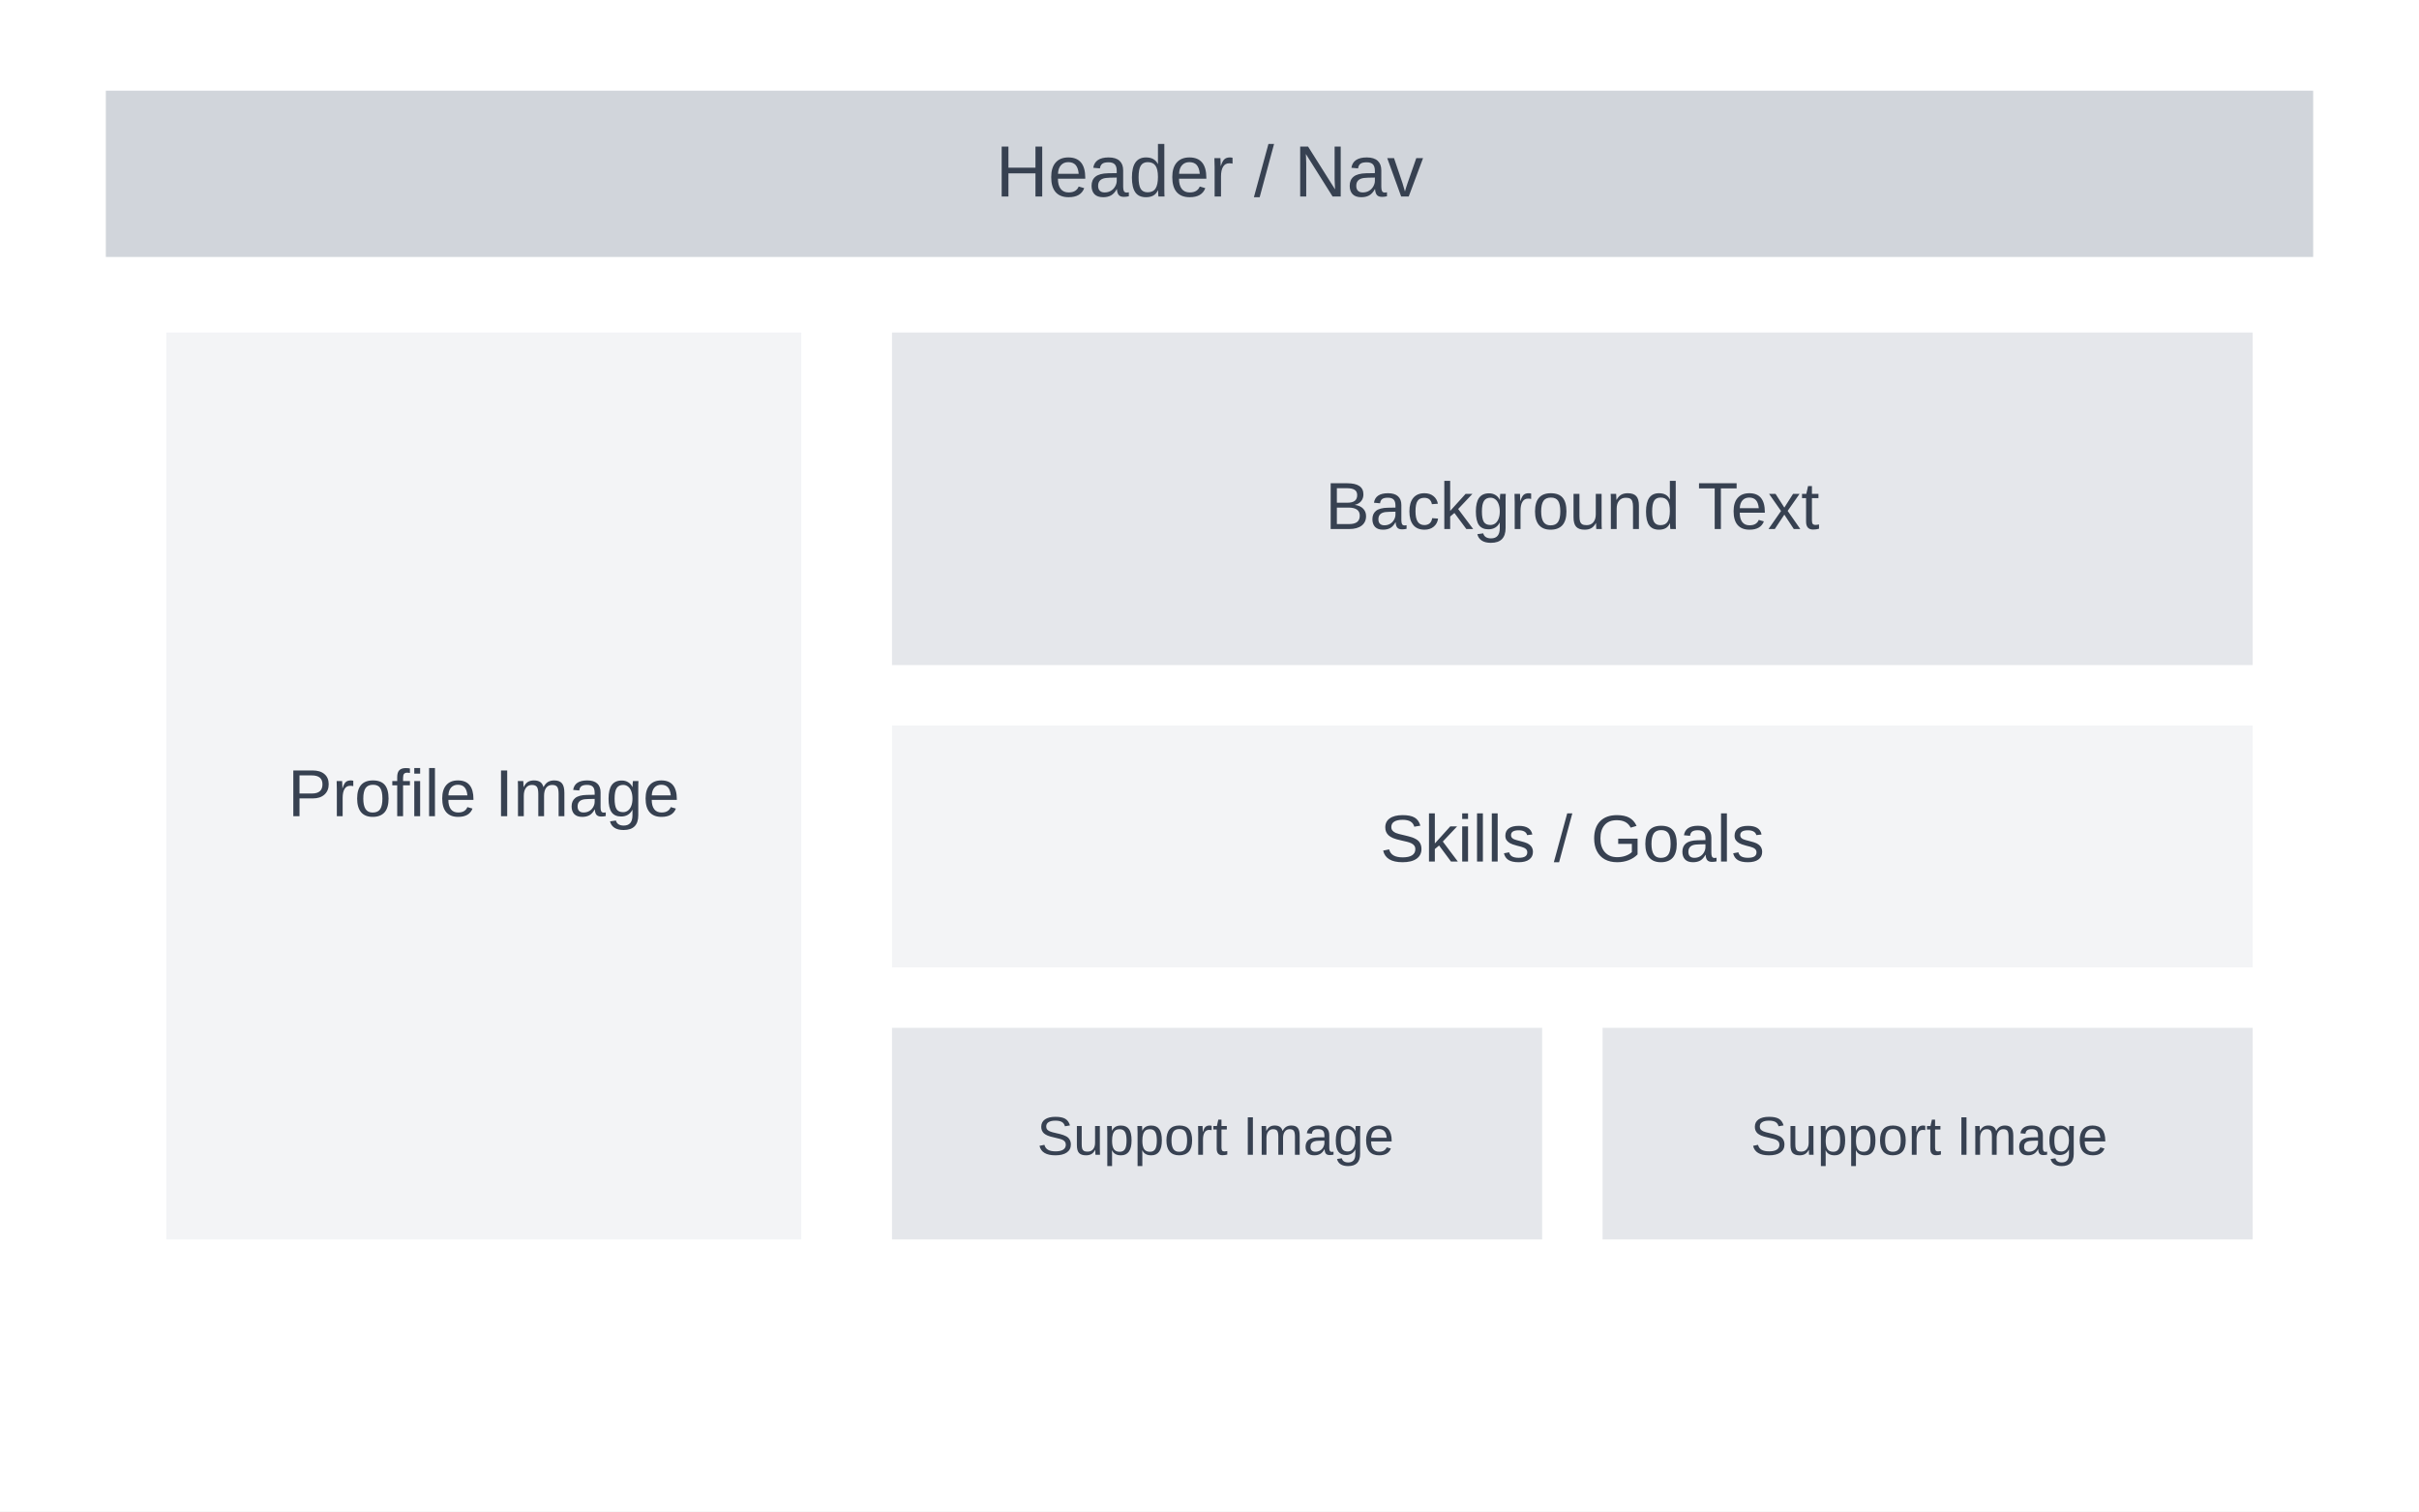
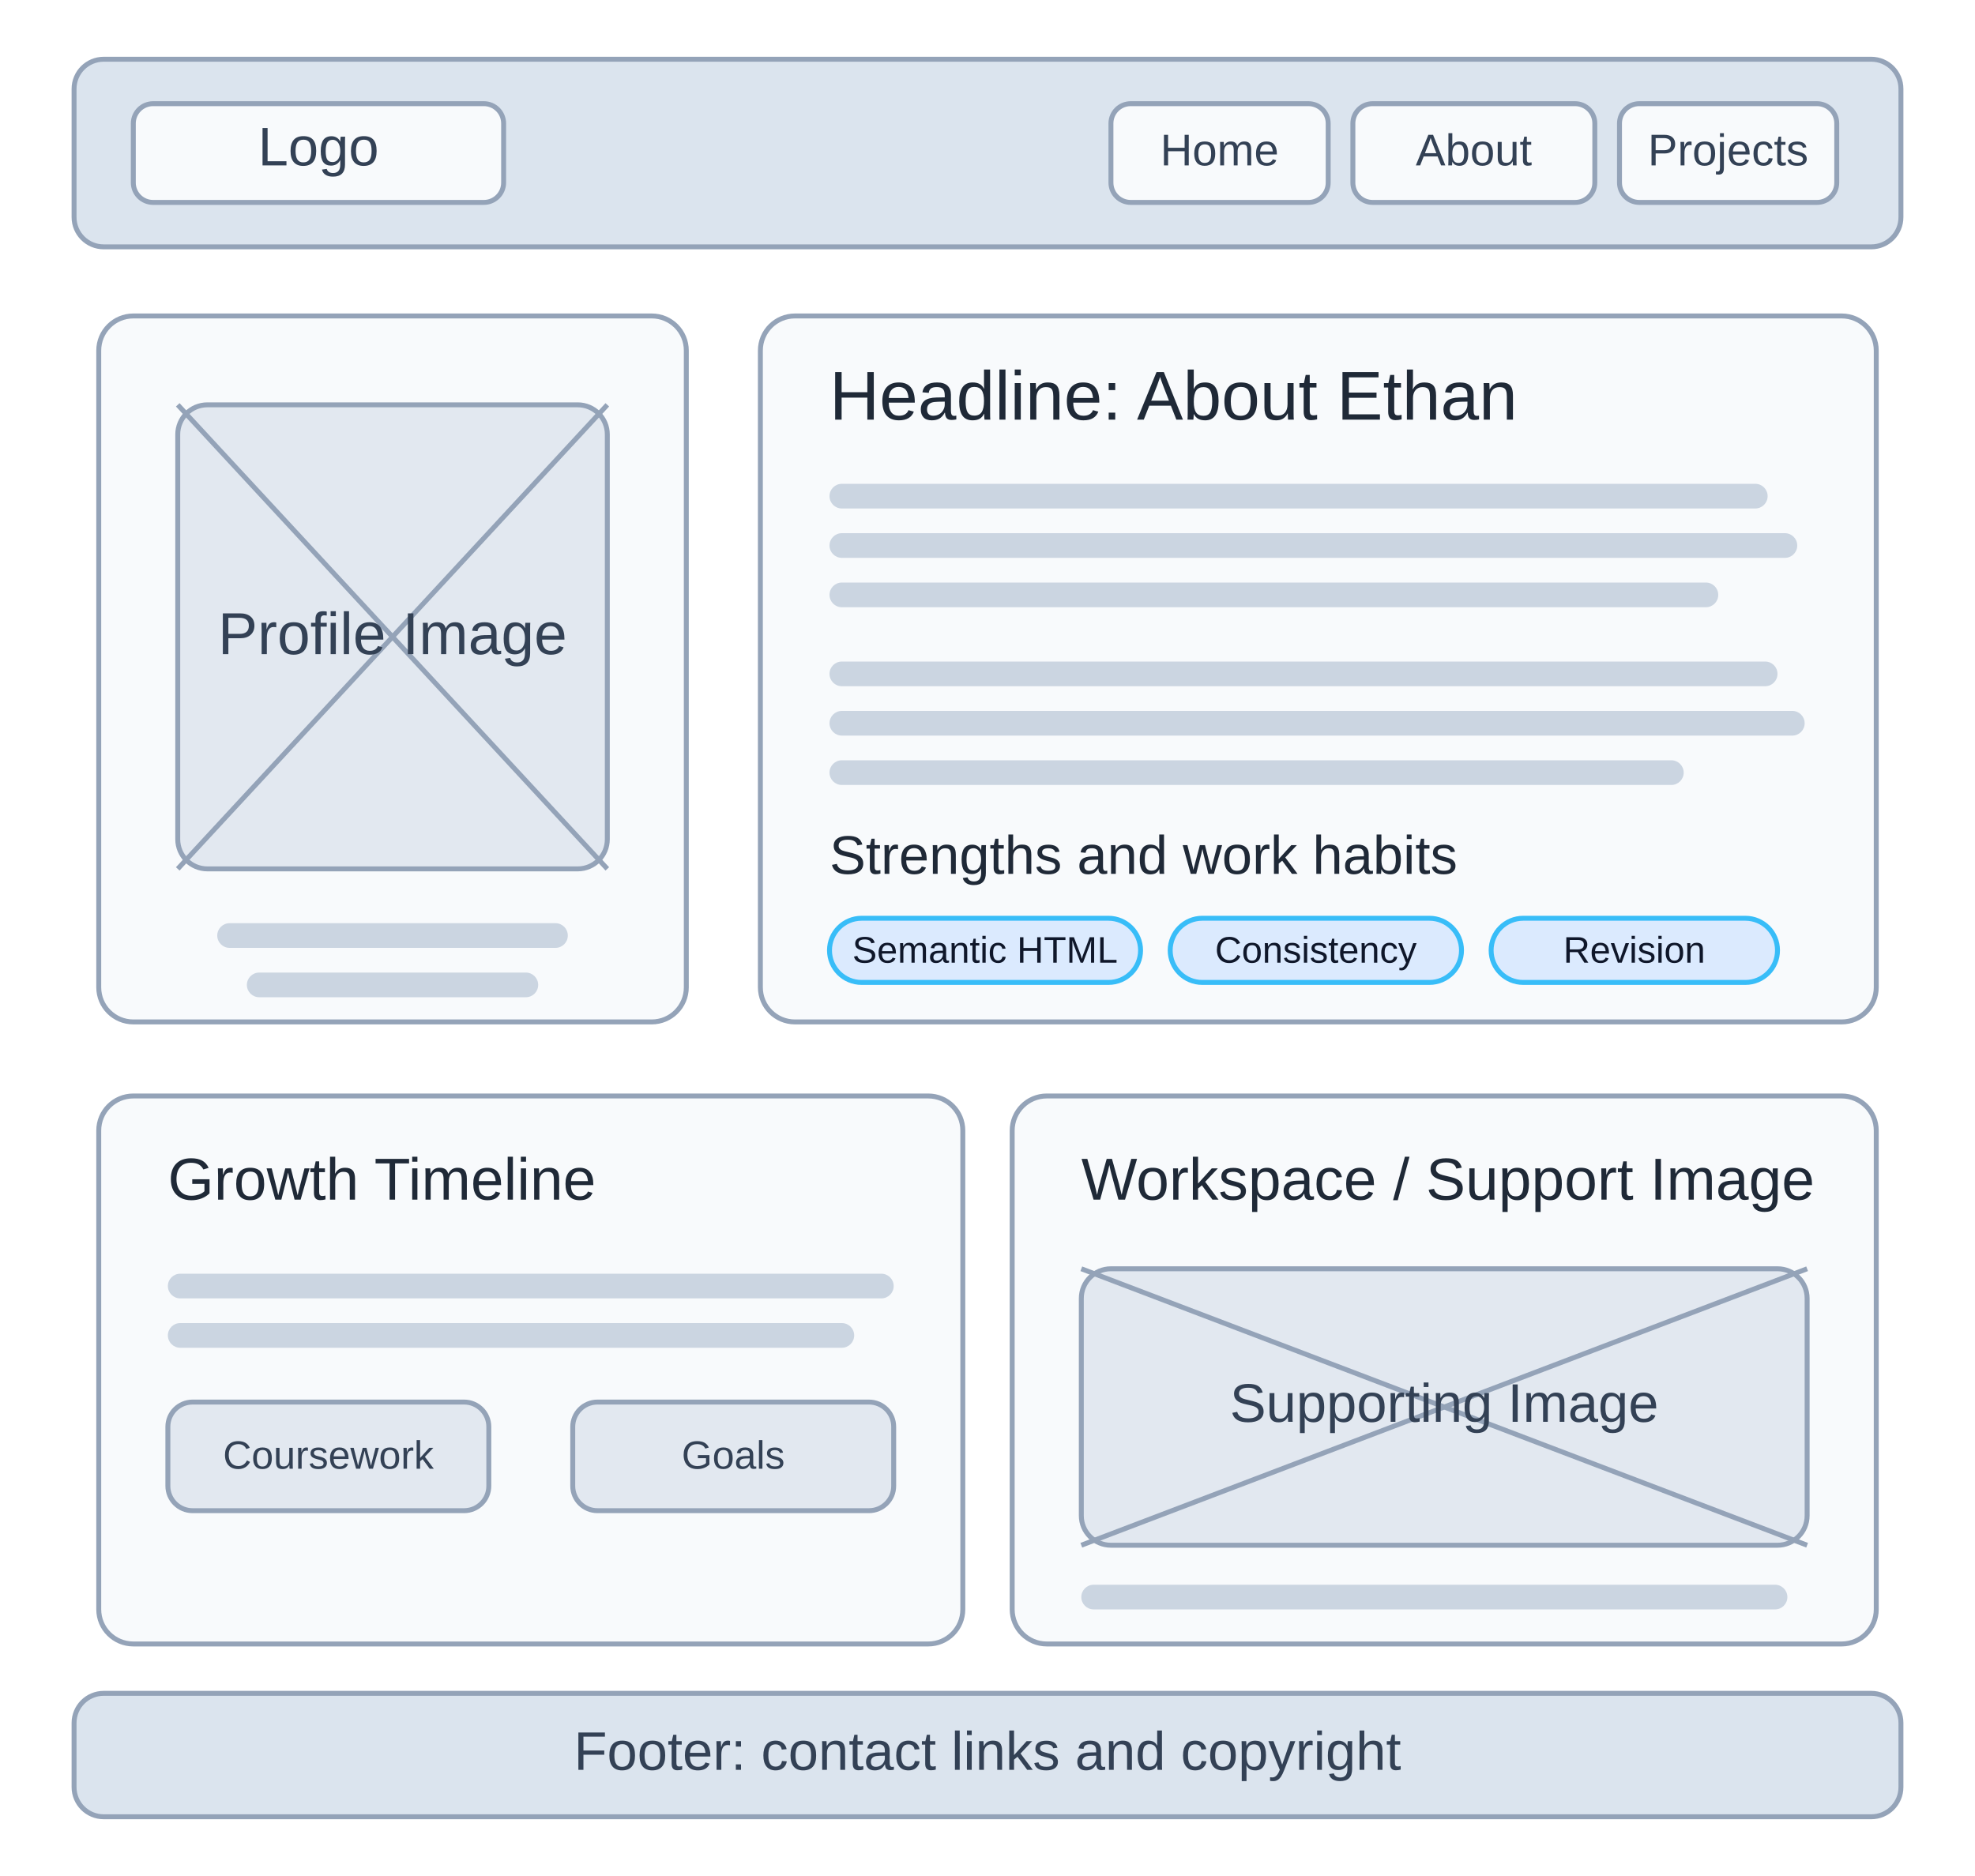
- <svg xmlns="http://www.w3.org/2000/svg" viewBox="0 0 800 500" role="img" aria-labelledby="title desc">
-   <rect width="800" height="500" fill="#ffffff" />
-   <rect x="35" y="30" width="730" height="55" fill="#d1d5db" />
-   <rect x="55" y="110" width="210" height="300" fill="#f3f4f6" />
-   <rect x="295" y="110" width="450" height="110" fill="#e5e7eb" />
-   <rect x="295" y="240" width="450" height="80" fill="#f3f4f6" />
-   <rect x="295" y="340" width="215" height="70" fill="#e5e7eb" />
-   <rect x="530" y="340" width="215" height="70" fill="#e5e7eb" />
-   <text x="400" y="65" text-anchor="middle" font-family="Arial, sans-serif" font-size="24" fill="#374151">Header / Nav</text>
-   <text x="160" y="270" text-anchor="middle" font-family="Arial, sans-serif" font-size="22" fill="#374151">Profile Image</text>
-   <text x="520" y="175" text-anchor="middle" font-family="Arial, sans-serif" font-size="22" fill="#374151">Background Text</text>
-   <text x="520" y="285" text-anchor="middle" font-family="Arial, sans-serif" font-size="22" fill="#374151">Skills / Goals</text>
-   <text x="402" y="382" text-anchor="middle" font-family="Arial, sans-serif" font-size="18" fill="#374151">Support Image</text>
-   <text x="638" y="382" text-anchor="middle" font-family="Arial, sans-serif" font-size="18" fill="#374151">Support Image</text>
+ <svg xmlns="http://www.w3.org/2000/svg" viewBox="0 0 800 760" role="img" aria-labelledby="title desc">
+   <rect width="800" height="760" fill="#ffffff" />
+   <rect x="30" y="24" width="740" height="76" rx="12" fill="#dbe4ee" stroke="#94a3b8" stroke-width="2" />
+   <rect x="54" y="42" width="150" height="40" rx="8" fill="#f8fafc" stroke="#94a3b8" stroke-width="2" />
+   <text x="129" y="67" text-anchor="middle" font-family="Arial, sans-serif" font-size="22" fill="#334155">Logo</text>
+   <rect x="450" y="42" width="88" height="40" rx="8" fill="#f8fafc" stroke="#94a3b8" stroke-width="2" />
+   <rect x="548" y="42" width="98" height="40" rx="8" fill="#f8fafc" stroke="#94a3b8" stroke-width="2" />
+   <rect x="656" y="42" width="88" height="40" rx="8" fill="#f8fafc" stroke="#94a3b8" stroke-width="2" />
+   <text x="494" y="67" text-anchor="middle" font-family="Arial, sans-serif" font-size="18" fill="#334155">Home</text>
+   <text x="597" y="67" text-anchor="middle" font-family="Arial, sans-serif" font-size="18" fill="#334155">About</text>
+   <text x="700" y="67" text-anchor="middle" font-family="Arial, sans-serif" font-size="18" fill="#334155">Projects</text>
+   <rect x="40" y="128" width="238" height="286" rx="14" fill="#f8fafc" stroke="#94a3b8" stroke-width="2" />
+   <rect x="72" y="164" width="174" height="188" rx="12" fill="#e2e8f0" stroke="#94a3b8" stroke-width="2" />
+   <line x1="72" y1="164" x2="246" y2="352" stroke="#94a3b8" stroke-width="2" />
+   <line x1="246" y1="164" x2="72" y2="352" stroke="#94a3b8" stroke-width="2" />
+   <text x="159" y="265" text-anchor="middle" font-family="Arial, sans-serif" font-size="24" fill="#334155">Profile Image</text>
+   <rect x="88" y="374" width="142" height="10" rx="5" fill="#cbd5e1" />
+   <rect x="100" y="394" width="118" height="10" rx="5" fill="#cbd5e1" />
+   <rect x="308" y="128" width="452" height="286" rx="14" fill="#f8fafc" stroke="#94a3b8" stroke-width="2" />
+   <text x="336" y="170" font-family="Arial, sans-serif" font-size="28" fill="#1f2937">Headline: About Ethan</text>
+   <rect x="336" y="196" width="380" height="10" rx="5" fill="#cbd5e1" />
+   <rect x="336" y="216" width="392" height="10" rx="5" fill="#cbd5e1" />
+   <rect x="336" y="236" width="360" height="10" rx="5" fill="#cbd5e1" />
+   <rect x="336" y="268" width="384" height="10" rx="5" fill="#cbd5e1" />
+   <rect x="336" y="288" width="395" height="10" rx="5" fill="#cbd5e1" />
+   <rect x="336" y="308" width="346" height="10" rx="5" fill="#cbd5e1" />
+   <text x="336" y="354" font-family="Arial, sans-serif" font-size="22" fill="#1f2937">Strengths and work habits</text>
+   <rect x="336" y="372" width="126" height="26" rx="13" fill="#dbeafe" stroke="#38bdf8" stroke-width="2" />
+   <rect x="474" y="372" width="118" height="26" rx="13" fill="#dbeafe" stroke="#38bdf8" stroke-width="2" />
+   <rect x="604" y="372" width="116" height="26" rx="13" fill="#dbeafe" stroke="#38bdf8" stroke-width="2" />
+   <text x="399" y="390" text-anchor="middle" font-family="Arial, sans-serif" font-size="15" fill="#0f172a">Semantic HTML</text>
+   <text x="533" y="390" text-anchor="middle" font-family="Arial, sans-serif" font-size="15" fill="#0f172a">Consistency</text>
+   <text x="662" y="390" text-anchor="middle" font-family="Arial, sans-serif" font-size="15" fill="#0f172a">Revision</text>
+   <rect x="40" y="444" width="350" height="222" rx="14" fill="#f8fafc" stroke="#94a3b8" stroke-width="2" />
+   <text x="68" y="486" font-family="Arial, sans-serif" font-size="24" fill="#1f2937">Growth Timeline</text>
+   <rect x="68" y="516" width="294" height="10" rx="5" fill="#cbd5e1" />
+   <rect x="68" y="536" width="278" height="10" rx="5" fill="#cbd5e1" />
+   <rect x="68" y="568" width="130" height="44" rx="10" fill="#e2e8f0" stroke="#94a3b8" stroke-width="2" />
+   <rect x="232" y="568" width="130" height="44" rx="10" fill="#e2e8f0" stroke="#94a3b8" stroke-width="2" />
+   <text x="133" y="595" text-anchor="middle" font-family="Arial, sans-serif" font-size="16" fill="#334155">Coursework</text>
+   <text x="297" y="595" text-anchor="middle" font-family="Arial, sans-serif" font-size="16" fill="#334155">Goals</text>
+   <rect x="410" y="444" width="350" height="222" rx="14" fill="#f8fafc" stroke="#94a3b8" stroke-width="2" />
+   <text x="438" y="486" font-family="Arial, sans-serif" font-size="24" fill="#1f2937">Workspace / Support Image</text>
+   <rect x="438" y="514" width="294" height="112" rx="12" fill="#e2e8f0" stroke="#94a3b8" stroke-width="2" />
+   <line x1="438" y1="514" x2="732" y2="626" stroke="#94a3b8" stroke-width="2" />
+   <line x1="732" y1="514" x2="438" y2="626" stroke="#94a3b8" stroke-width="2" />
+   <text x="585" y="576" text-anchor="middle" font-family="Arial, sans-serif" font-size="22" fill="#334155">Supporting Image</text>
+   <rect x="438" y="642" width="286" height="10" rx="5" fill="#cbd5e1" />
+   <rect x="30" y="686" width="740" height="50" rx="12" fill="#dbe4ee" stroke="#94a3b8" stroke-width="2" />
+   <text x="400" y="717" text-anchor="middle" font-family="Arial, sans-serif" font-size="22" fill="#334155">Footer: contact links and copyright</text>
</svg>
